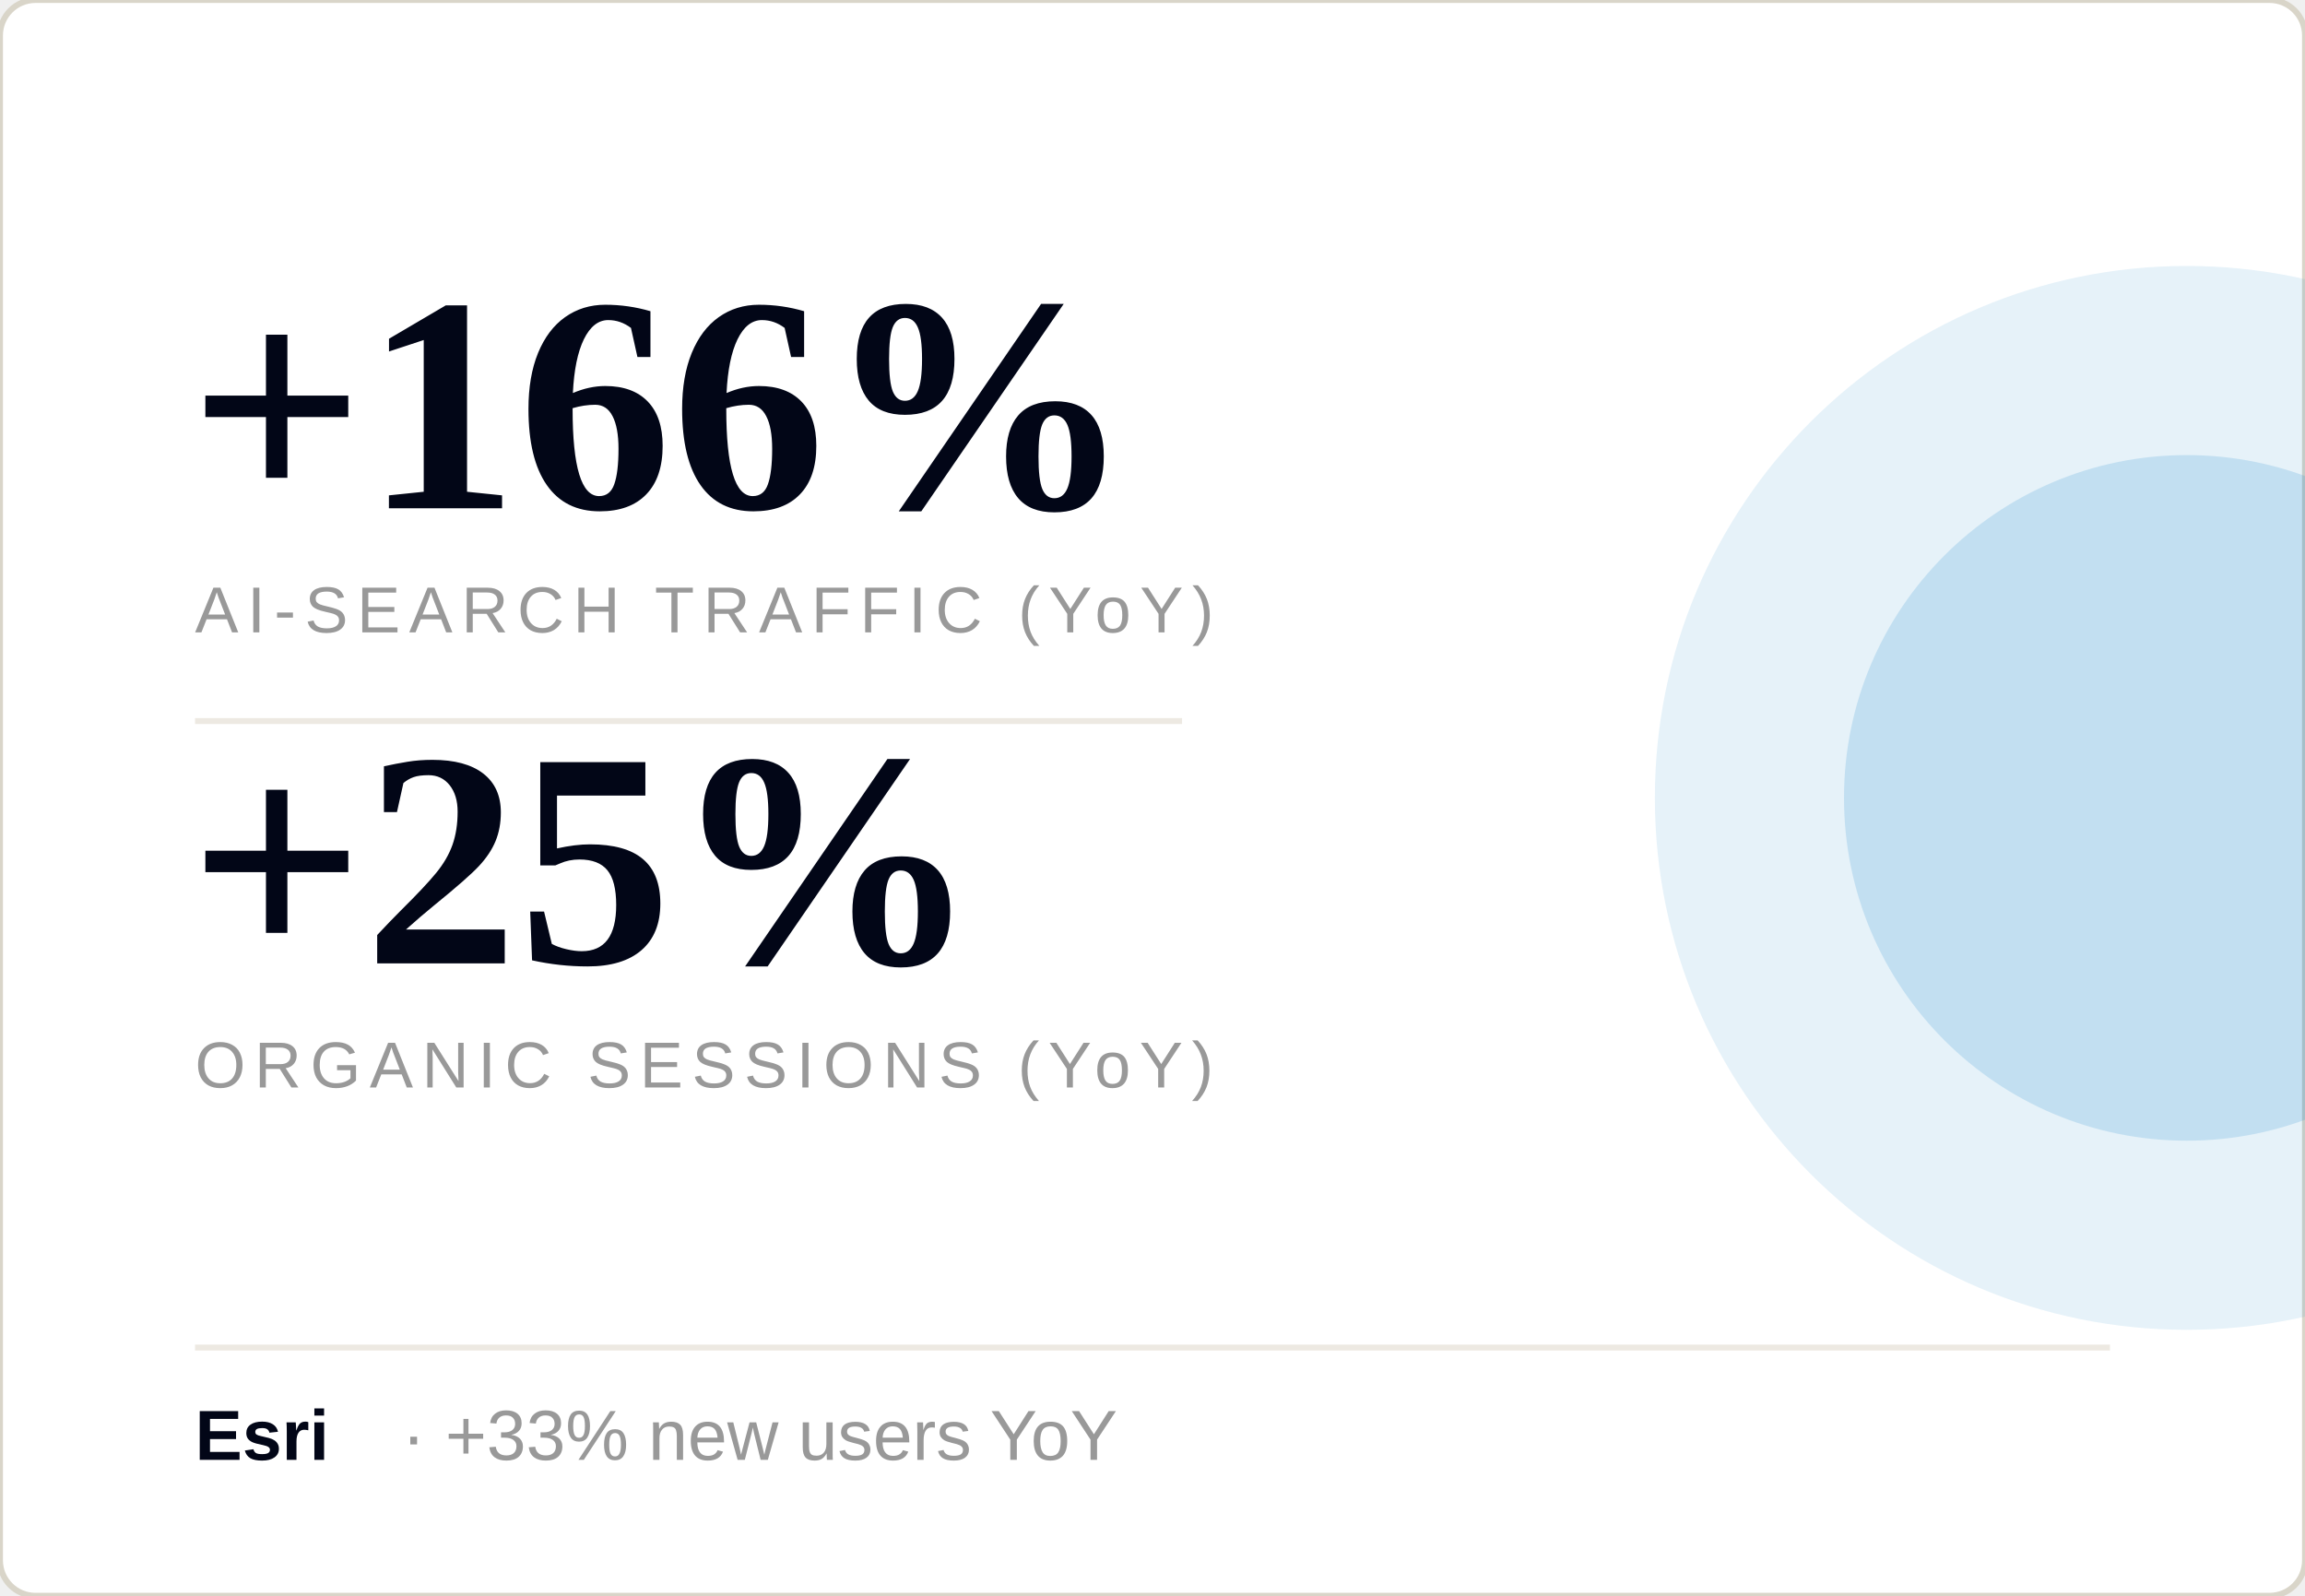
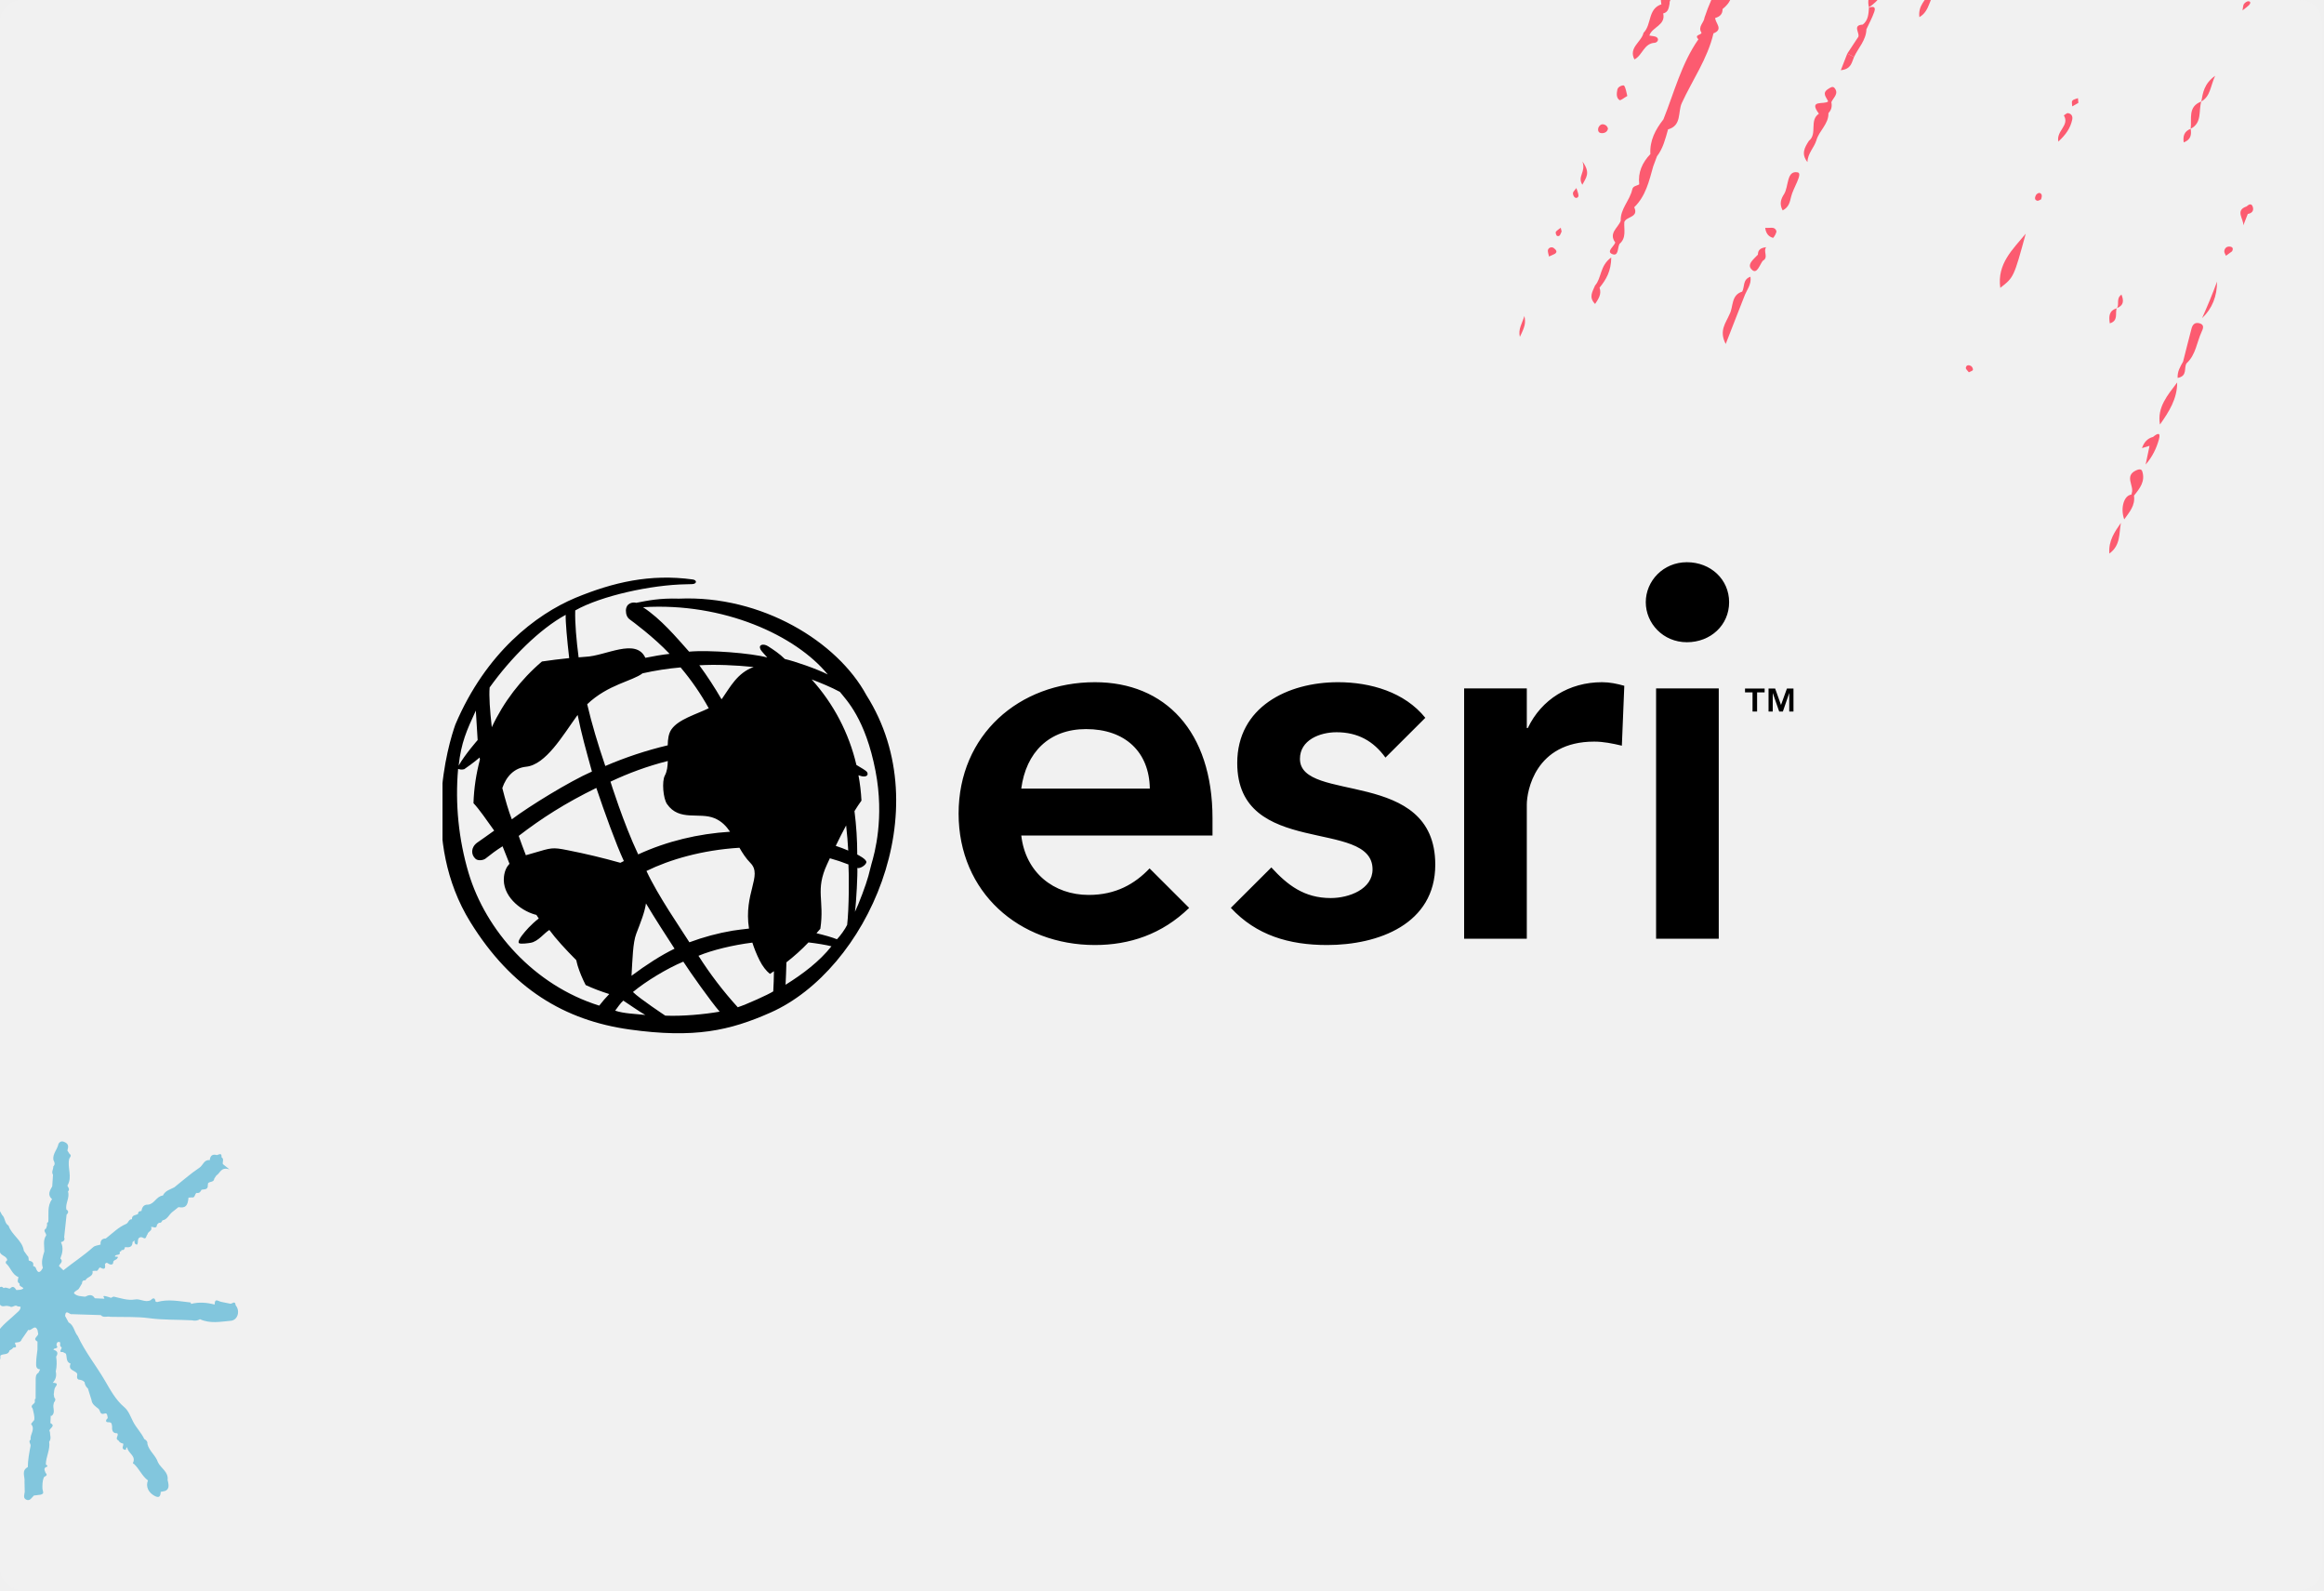
- <svg xmlns="http://www.w3.org/2000/svg" width="390" height="270" viewBox="0 0 390 270">
+ <svg xmlns="http://www.w3.org/2000/svg" width="646" height="442" viewBox="0 0 646 442" fill="none">
+   <g clip-path="url(#clip0_1571_93)">
+     <rect width="645.424" height="441.867" fill="#F1F1F1" />
+     <path d="M556.016 79.993C559.778 77.062 559.778 77.062 563.092 64.934C559.499 69.302 555.074 73.276 556.016 79.993Z" fill="#FC5B70" />
+     <path d="M493.075 -30.963C492.015 -31.46 489.854 -30.57 489.344 -28.428C488.941 -26.737 486.887 -25.757 487.092 -23.718C485.76 -20.902 484.004 -18.267 483.447 -15.124C483.18 -14.944 483.087 -14.698 483.169 -14.385C479.783 -8.082 476.049 -1.949 473.797 4.906C473.663 6.329 471.844 7.417 472.964 9.089C472.894 9.806 470.837 9.589 472.099 10.93C467.373 17.698 465.391 25.665 462.373 33.18C460.154 36.012 458.53 39.068 458.752 42.818C456.509 45.172 455.264 47.896 455.657 51.221C454.99 51.678 453.928 51.601 453.708 52.664C453.041 55.709 450.377 58.022 450.507 61.363C449.779 63.318 447.052 64.772 448.998 67.397C448.612 68.497 446.514 69.863 448.062 70.565C449.959 71.425 449.581 68.867 450.172 67.775C452.147 66.094 451.379 63.808 451.508 61.719C452.058 60.097 455.606 60.481 454.265 57.594C457.474 54.479 458.401 50.304 459.544 46.231C459.889 45.303 460.234 44.373 460.58 43.443C462.297 41.23 462.917 38.564 463.67 35.952C467.528 34.899 466.349 31.102 467.489 28.63C470.459 22.195 474.653 16.306 476.292 9.271C479.174 8.149 476.773 6.433 476.776 4.986C478.047 4.65 478.846 3.926 478.819 2.516C480.596 1.049 481.835 -0.638 481.123 -3.122C481.353 -5.235 484.518 -6.203 483.379 -8.851C484.987 -9.741 485.396 -11.031 484.669 -12.703C485.156 -13.566 485.643 -14.429 486.13 -15.291C488.672 -15.922 487.717 -18.371 488.526 -19.902C488.844 -20.496 489.162 -21.089 489.48 -21.682C491.521 -23.016 491.664 -25.395 492.505 -27.36C492.998 -28.51 495.195 -29.969 493.075 -30.963Z" fill="#FC5B70" />
+     <path d="M605.187 106.28C602.552 109.793 599.553 113.169 600.401 117.97C602.926 114.417 605.219 110.779 605.187 106.28Z" fill="#FC5B70" />
+     <path d="M612 92.157C612.31 91.493 612.951 90.195 611.317 89.816C610.006 89.512 609.448 90.284 609.17 91.328C608.358 94.376 607.603 97.44 606.827 100.497C606.06 101.864 605.205 103.209 605.315 105.021C608.191 104.5 606.951 102.17 607.814 100.941C610.384 98.582 610.629 95.094 612 92.157Z" fill="#FC5B70" />
+     <path d="M481.583 -41.905C480.879 -43.111 481.144 -45.293 479.387 -45.362C477.245 -45.445 478.128 -43.239 477.691 -42.027C477.183 -40.621 476.663 -39.22 476.147 -37.815C475.291 -35.929 474.436 -34.044 473.581 -32.157C473.633 -31.499 473.684 -30.84 473.736 -30.182C470.659 -26.423 470.269 -21.445 467.908 -17.36C465.019 -16.389 468.153 -13.461 466.223 -12.178C463.477 -8.162 461.044 -4.042 461.791 1.138C461.793 1.137 461.796 1.137 461.798 1.137C461.811 1.139 461.891 1.174 461.891 1.174C457.976 2.4 459.156 6.861 456.853 9.112C456.286 11.681 452.611 13.222 454.318 16.513C456.563 15.402 456.901 12.077 459.962 11.889C460.595 11.85 461.246 11.037 460.611 10.44C460.138 9.996 459.203 10.046 458.473 9.875C459.198 7.481 463.078 7.06 462.315 3.735C463.791 3.392 463.857 2.132 464.101 0.989C463.849 -1.09 468.17 -2.036 465.513 -4.71C466.968 -5.512 468.43 -6.31 467.743 -8.405C467.99 -9.025 468.236 -9.647 468.483 -10.268C469.861 -11.904 469.208 -14.989 472.198 -15.477C471.962 -16.036 471.726 -16.595 471.489 -17.155C472.346 -17.647 473.687 -17.779 473.106 -19.337C473.924 -22.297 476.256 -24.86 475.44 -28.247C475.583 -28.565 475.726 -28.883 475.869 -29.201C476.469 -30.782 477.071 -32.363 477.672 -33.944C479.049 -35.193 479.055 -37.027 479.659 -38.606C481.272 -39.128 483.015 -39.452 481.583 -41.905Z" fill="#FC5B70" />
+     <path d="M508.251 31.43C509.08 30.569 509.304 29.547 509.062 28.399C509.578 27.121 511.261 26.041 509.935 24.445C509.426 23.831 508.716 24.383 508.15 24.744C506.333 25.902 507.706 27.034 508.169 28.175C507.151 29.193 502.548 27.521 505.602 31.596C502.833 33.437 505.278 37.208 502.801 39.158C501.692 40.932 500.558 42.704 502.418 45.051C502.463 42.616 504.245 41.088 504.894 39.008C505.637 36.314 508.337 34.49 508.251 31.43Z" fill="#FC5B70" />
+     <path d="M595.463 130.933C595.224 130.227 594.424 130.399 593.747 130.72C590.45 132.278 593.214 134.93 592.587 136.962C592.537 137.123 592.503 137.289 592.461 137.453C590.398 137.626 589.326 141.252 590.471 144.33C591.903 142.314 593.591 140.461 593.177 137.731C594.794 135.748 596.406 133.721 595.463 130.933Z" fill="#FC5B70" />
+     <path d="M598.48 121.416C596.836 121.839 595.934 122.996 595.407 124.523C596.108 124.312 596.807 124.102 597.507 123.892C597.143 125.627 596.781 127.363 596.417 129.099C598.281 126.973 599.411 124.62 600.102 122.144C600.734 119.881 599.548 120.514 598.48 121.416Z" fill="#FC5B70" />
+     <path d="M616.27 78.247C615.033 81.648 613.649 84.968 612.112 88.401C614.94 85.753 616.278 82.284 616.27 78.247Z" fill="#FC5B70" />
+     <path d="M499.687 47.896C496.563 47.297 497.248 51.802 495.919 53.938C495.031 55.295 494.558 56.679 495.523 58.468C497.278 57.578 497.526 56.111 497.864 54.701C498.417 52.263 501.238 48.192 499.687 47.896Z" fill="#FC5B70" />
+     <path d="M586.331 153.828C589.523 151.537 588.987 148.182 589.547 145.306C587.856 147.763 586.065 150.191 586.331 153.828Z" fill="#FC5B70" />
+     <path d="M447.881 71.536C444.676 73.828 445.221 77.271 443.374 79.343C442.736 80.96 441.486 82.555 443.389 84.473C444.336 83.041 445.249 81.749 444.622 79.945C446.448 77.715 447.853 75.33 447.881 71.536Z" fill="#FC5B70" />
+     <path d="M611.887 28.215L611.892 28.212L611.894 28.203L611.889 28.207L611.887 28.215Z" fill="#FC5B70" />
+     <path d="M608.94 35.781C612.181 34.139 611.088 30.806 611.89 28.213C608.074 29.631 609.298 33.015 608.94 35.781Z" fill="#FC5B70" />
+     <path d="M572.156 39.336C574.165 37.507 575.502 35.646 576.009 33.266C576.221 32.276 575.789 31.6 574.843 31.439C574.503 31.381 574.074 31.843 573.685 32.068C575.375 34.861 571.52 36.328 572.156 39.336Z" fill="#FC5B70" />
+     <path d="M422.48 93.603C423.963 90.6 424.111 89.693 423.742 87.811C423.105 89.861 421.941 91.525 422.48 93.603Z" fill="#FC5B70" />
+     <path d="M451.455 23.796C451.305 23.57 449.773 23.927 449.58 24.882C449.375 25.903 449.212 27.162 450.17 27.812C450.47 28.015 451.505 27.133 452.339 26.673C452.048 25.583 451.958 24.553 451.455 23.796Z" fill="#FC5B70" />
+     <path d="M615.739 21.061C612.605 23.322 612.35 25.809 611.895 28.203C614.442 26.754 614.356 24.113 615.739 21.061Z" fill="#FC5B70" />
+     <path d="M490.671 63.312C490.891 65.022 491.72 65.785 492.844 66.098C492.985 66.137 493.959 64.624 493.768 64.132C493.26 62.821 491.888 63.464 490.671 63.312Z" fill="#FC5B70" />
+     <path d="M439.867 44.884C440.914 47.863 438.36 48.98 439.847 51.334C440.8 49.438 442.267 48.118 439.867 44.884Z" fill="#FC5B70" />
+     <path d="M511.687 19.514C514.651 19.202 514.718 17.274 515.368 15.829C514.744 15.51 514.12 15.193 513.496 14.875C512.937 16.309 512.378 17.743 511.687 19.514Z" fill="#FC5B70" />
+     <path d="M519.517 2.097C519.517 2.082 519.518 2.068 519.52 2.054C519.519 2.051 519.518 2.05 519.518 2.046C519.48 2.073 519.447 2.101 519.407 2.127C519.443 2.116 519.48 2.107 519.517 2.097Z" fill="#FC5B70" />
+     <path d="M517.786 6.836C514.542 7 517.472 9.558 516.347 10.544C515.397 11.988 514.447 13.432 513.497 14.875C514.121 15.192 514.744 15.51 515.369 15.828C516.553 13.28 518.729 11.174 518.809 8.132C519.549 6.518 520.418 4.948 520.992 3.276C521.533 1.699 520.518 1.812 519.514 2.097C519.383 3.838 519.356 5.616 517.786 6.836Z" fill="#FC5B70" />
+     <path d="M446.31 34.785C445.468 34.293 444.747 34.541 444.312 35.456C444.082 36.181 444.268 36.879 445.015 36.98C445.833 37.092 446.714 36.779 446.953 35.847C447.027 35.557 446.637 34.976 446.31 34.785Z" fill="#FC5B70" />
+     <path d="M530.937 -21.944C527.549 -21.615 529.477 -18.751 528.667 -17.194C524.617 -15.908 527.148 -11.387 524.779 -9.276C522.906 -8.386 523.7 -6.522 523.257 -5.109C520.911 -3.298 518.65 -1.442 519.515 2.046C522.285 0.138 524.171 -2.396 524.952 -5.712C527.527 -8.699 528.215 -12.521 529.527 -16.066C530.366 -17.872 531.205 -19.678 532.044 -21.484C532.696 -23.156 533.349 -24.829 534 -26.5C532.17 -25.411 530.859 -24.085 530.937 -21.944Z" fill="#FC5B70" />
+     <path d="M608.937 35.794L608.941 35.792L608.942 35.781L608.935 35.785L608.937 35.794Z" fill="#FC5B70" />
+     <path d="M606.999 39.566C609.012 38.83 609.191 37.412 608.936 35.793C607.156 36.47 606.752 37.786 606.999 39.566Z" fill="#FC5B70" />
+     <path d="M490.937 68.697C489.553 68.865 488.632 69.321 488.648 70.757C487.5 72.038 485.263 73.559 487.124 75.085C488.412 76.141 489.151 73.587 489.983 72.481C491.728 71.541 490.015 69.872 490.937 68.697Z" fill="#FC5B70" />
+     <path d="M484.276 81.033C481.124 82.032 481.882 85.214 480.751 87.342C479.764 89.701 477.739 91.898 479.696 95.584C480.736 92.915 481.496 90.968 482.255 89.02C483.121 86.809 483.986 84.599 484.853 82.389C485.48 80.63 486.913 79.095 486.577 76.896C484.335 77.666 485.014 79.714 484.276 81.033Z" fill="#FC5B70" />
+     <path d="M588.375 85.643C588.37 85.657 588.367 85.673 588.362 85.688C588.376 85.683 588.384 85.678 588.398 85.674L588.375 85.643Z" fill="#FC5B70" />
+     <path d="M586.458 89.855C588.896 89.133 587.903 87.096 588.365 85.687C586.192 86.347 586.17 87.952 586.458 89.855Z" fill="#FC5B70" />
+     <path d="M624.48 57.365C621.175 58.476 623.707 60.817 623.573 62.632C623.987 61.572 624.4 60.511 624.814 59.45C625.927 59.275 626.544 58.592 626.216 57.525C625.875 56.41 625.128 56.747 624.48 57.365Z" fill="#FC5B70" />
+     <path d="M565.933 54.21C565.671 54.742 565.389 55.517 566.274 55.776C566.604 55.872 567.068 55.507 567.362 55.394C567.625 54.566 567.721 53.876 566.951 53.617C566.693 53.529 566.085 53.901 565.933 54.21Z" fill="#FC5B70" />
+     <path d="M431.959 68.978C431.363 68.472 430.528 68.796 430.317 69.369C430.12 69.904 430.472 70.64 430.582 71.287C431.108 71.041 431.635 70.793 432.25 70.505C433.084 69.906 432.374 69.329 431.959 68.978Z" fill="#FC5B70" />
+     <path d="M588.377 85.641L588.399 85.672C588.414 85.653 588.425 85.632 588.439 85.613C588.416 85.622 588.399 85.632 588.377 85.641Z" fill="#FC5B70" />
+     <path d="M589.707 81.865C588.113 82.977 589.201 84.573 588.441 85.613C590.257 84.901 590.439 83.683 589.707 81.865Z" fill="#FC5B70" />
+     <path d="M547.865 101.691C547.282 101.367 546.531 101.368 546.442 102.251C546.409 102.582 546.924 102.967 547.282 103.456C547.74 103.202 548.345 103.057 548.413 102.778C548.489 102.465 548.177 101.865 547.865 101.691Z" fill="#FC5B70" />
+     <path d="M432.842 65.569C433.684 65.814 433.738 64.985 434.085 64.33C434.019 64.059 433.927 63.676 433.834 63.293C433.366 63.665 432.79 63.967 432.475 64.441C432.33 64.66 432.611 65.502 432.842 65.569Z" fill="#FC5B70" />
+     <path d="M577.719 28.594C577.681 28.12 577.648 27.698 577.615 27.276C577.074 27.499 576.358 27.587 576.047 27.987C575.788 28.321 576.006 29.023 576.014 29.563C576.55 29.259 577.085 28.954 577.719 28.594Z" fill="#FC5B70" />
+     <path d="M620.032 68.555C619.092 68.362 618.424 68.842 618.283 69.758C618.221 70.163 618.576 70.634 618.741 71.075C619.368 70.618 619.997 70.162 620.453 69.83C620.875 69.023 620.526 68.657 620.032 68.555Z" fill="#FC5B70" />
+     <path d="M438.185 52.252C437.704 52.915 437.267 53.257 437.231 53.637C437.193 54.036 437.426 54.621 437.742 54.856C438.182 55.183 438.768 54.898 438.763 54.346C438.76 53.752 438.453 53.16 438.185 52.252Z" fill="#FC5B70" />
+     <path d="M547.411 -24.212C549.62 -25.264 549.542 -27.175 549.273 -29.158C549.295 -29.46 549.281 -29.762 549.232 -30.061C550.363 -31.89 551.769 -33.683 550.45 -35.976C550.287 -36.258 549.353 -36.48 549.181 -36.313C547.41 -34.596 547.225 -32.568 548.254 -30.381C547.499 -29.556 546.001 -28.991 547.235 -27.471C546.394 -26.782 544.446 -26.873 545.425 -24.902C545.372 -24.578 545.318 -24.254 545.265 -23.93C544.502 -20.478 541.05 -18.469 540.441 -14.934C540.121 -13.969 539.801 -13.003 539.48 -12.037C539.14 -11.433 538.8 -10.83 538.46 -10.226C536.798 -7.822 536.027 -5.184 536.377 -2.254C535.497 -0.09 533.083 1.444 533.531 4.759C536.677 2.94 536.101 -0.857 538.517 -2.533C537.584 -4.732 540.777 -5.24 540.431 -7.2C542.241 -8.676 543.707 -10.302 542.925 -12.91C543.092 -13.556 543.259 -14.203 543.425 -14.85C544.358 -17.015 545.29 -19.18 546.221 -21.345C546.619 -22.3 547.015 -23.256 547.411 -24.212Z" fill="#FC5B70" />
+     <path d="M624.944 0.351C624.528 0.358 624.017 0.754 623.742 1.12C623.503 1.438 623.536 1.96 623.349 2.889C624.244 2.164 624.807 1.802 625.244 1.323C625.59 0.945 625.67 0.338 624.944 0.351Z" fill="#FC5B70" />
+     <path d="M65.496 362.695C65.363 361.355 64.627 362.229 64.109 362.302C63.244 362.127 62.379 361.952 61.513 361.778C60.764 361.656 59.645 360.562 59.681 362.506C57.502 361.972 55.315 361.756 53.109 362.348C53.062 362.207 53.027 361.948 52.967 361.942C49.87 361.625 46.775 360.918 43.663 361.828C43.527 361.777 43.39 361.735 43.25 361.7C43.075 360.624 42.612 360.541 41.907 361.295C40.39 362.087 38.956 360.798 37.458 361.118C35.451 361.44 33.583 360.752 31.673 360.331C31.44 360.279 31.14 360.54 30.871 360.656C30.333 360.49 29.805 360.266 29.255 360.173C28.196 359.994 29.165 360.689 28.978 360.9C28.105 360.858 27.232 360.817 26.358 360.776C25.638 359.562 24.683 359.826 23.689 360.334C22.586 360.207 21.427 360.278 20.549 359.381C20.755 358.646 21.605 358.627 21.96 358.057C22.243 357.584 22.526 357.109 22.809 356.636C22.788 355.955 23.18 355.752 23.767 355.774C24.199 354.745 26.041 354.828 25.711 353.199C25.979 353.176 26.247 353.152 26.515 353.128C27.348 353.42 27.278 352.326 27.851 352.218C28.878 352.828 29.439 352.722 29.165 351.327C28.884 351.357 28.604 351.387 28.323 351.417C28.211 351.551 28.098 351.685 27.986 351.818C28.098 351.684 28.21 351.552 28.323 351.417C28.603 351.388 28.885 351.357 29.165 351.327C29.629 350.489 30.062 351.204 30.507 351.353C31.174 351.523 31.517 351.276 31.498 350.555C31.726 350.15 32.262 350.086 32.482 349.836C33.299 348.912 32.186 349.356 31.941 349.164C32.042 348.37 33.634 349.113 33.26 347.83C33.514 347.754 33.821 347.739 33.788 347.34C34.445 347.515 34.643 347.103 34.741 346.561C35.817 346.684 36.812 346.678 36.846 345.161C37.032 345.007 37.22 344.852 37.406 344.698C37.326 345.273 37.396 345.759 38.083 345.878C38.641 345.281 37.865 343.929 39.217 343.78C39.361 343.817 39.506 343.854 39.65 343.891C40.758 344.645 40.575 343.331 41.008 343.004C41.083 342.196 42.483 342.054 41.991 340.962C42.575 340.819 43.542 341.675 43.652 340.295C43.828 340.127 44.005 339.96 44.181 339.791C44.735 339.923 44.96 339.548 45.158 339.129C46.501 338.896 46.951 337.564 47.881 336.822C48.458 336.363 49.035 335.903 49.613 335.445L49.641 335.451C51.515 335.798 52.207 335.134 52.394 332.81C52.68 332.788 52.966 332.768 53.251 332.746C54.289 332.994 54.07 331.781 54.647 331.492C55.383 331.661 55.744 331.211 56.015 330.618C56.812 330.449 57.911 330.685 57.758 329.251C57.824 329.119 57.842 328.98 57.814 328.835C58.278 328.233 59.461 328.633 59.561 327.525C59.756 327.23 59.952 326.934 60.147 326.64C61.218 326.057 61.375 324.157 63.794 324.966C62.741 324.126 62.346 323.81 61.95 323.494C61.776 322.87 62.368 322.091 61.583 321.59C61.678 320.19 60.851 320.875 60.277 320.988C59.053 320.628 58.434 321.156 58.302 322.397C56.734 322.16 56.443 323.823 55.457 324.48C53.006 326.109 50.779 328.094 48.462 329.936C47.303 330.557 45.921 330.858 45.281 332.231C43.493 332.372 42.928 334.604 41.148 334.757C39.95 334.711 39.486 335.457 39.318 336.525C38.833 336.561 38.37 336.627 38.398 337.3C37.805 337.781 36.598 337.533 36.681 338.814C35.761 338.743 35.739 339.825 35.062 340.112C32.89 341.029 31.251 342.742 29.411 344.156C28.321 344.178 27.855 344.759 27.961 345.85C27.268 346.076 26.411 346.11 25.911 346.56C23.296 348.914 20.349 350.807 17.621 352.999C17.207 352.601 16.793 352.201 16.379 351.803C16.623 351.13 17.742 350.631 16.78 349.717C17.36 348.226 17.702 346.727 16.939 345.189C17.642 345.011 18.132 344.685 17.839 343.816C18.062 341.727 18.286 339.637 18.509 337.549C19.032 337.038 19.162 336.546 18.441 336.098C18.121 334.387 19.45 332.83 18.893 331.098C19.664 330.424 18.618 329.655 18.764 329.409C20.202 326.992 18.636 324.425 19.25 322.003C19.428 321.553 20.048 321.124 19.314 320.63C19.119 320.327 18.925 320.024 18.73 319.721C19.043 318.646 19.174 317.839 17.753 317.287C16.77 316.904 16.268 317.77 16.241 317.911C15.938 319.456 14.55 320.652 14.847 322.37C15.183 322.97 15.4 323.568 14.816 324.151C14.855 324.923 14.219 325.669 14.731 326.458C14.661 327.529 14.59 328.6 14.519 329.67C13.852 330.854 13.105 332.037 14.471 333.247C13.022 335.18 13.62 337.462 13.424 339.608C12.88 339.758 13.126 340.203 13.089 340.542C13 340.813 12.912 341.083 12.823 341.354C11.762 342.01 12.904 342.641 12.843 343.285C11.877 344.676 12.35 346.241 12.322 347.747C11.859 349.242 11.379 350.736 11.917 352.325C11.197 353.672 10.534 354.077 9.908 352.248C9.835 352.035 9.451 351.932 9.206 351.78C9.479 350.707 8.743 350.49 7.992 350.284C7.894 349.823 8.072 349.275 7.584 348.939C7.33 349.397 6.97 349.83 6.986 350.351C6.97 349.83 7.329 349.397 7.582 348.937C6.866 349.049 6.3 349.323 6.135 350.035C6.3 349.323 6.866 349.049 7.58 348.935C7.264 348.483 6.946 348.032 6.629 347.579C6.194 344.618 3.246 343.254 2.369 340.574C1.216 339.946 1.488 338.415 0.582 337.63C0.3 337.123 0.017 336.617 -0.265 336.109C-0.229 335.828 -0.35 335.666 -0.62 335.614C-0.739 335.321 -0.696 334.917 -1.13 334.84C-1.199 334.699 -1.309 334.645 -1.461 334.678C-1.742 334.046 -1.205 332.991 -2.378 332.819C-2.014 331.397 -3.327 330.726 -3.861 329.79C-5.147 327.533 -5.784 324.823 -7.942 323.125C-8.194 322.535 -8.549 322.1 -9.261 322.192C-9.812 321.348 -10.64 321.557 -10.601 322.307C-10.56 323.072 -11.313 323.791 -10.703 324.53C-11.597 325.991 -10.827 327.077 -9.931 328.136C-10.874 329.747 -9.036 330.671 -9.01 332.042C-8.745 331.992 -8.482 331.943 -8.218 331.892C-8.18 332.006 -8.146 332.122 -8.117 332.239C-8.088 333.126 -8.426 334.158 -7.229 334.581C-7.094 335.356 -6.755 336.003 -6.109 336.46C-6.165 336.868 -6.105 337.225 -5.697 337.427L-5.721 337.613L-5.671 337.794C-5.804 337.926 -5.936 338.059 -6.07 338.192C-5.972 338.928 -5.529 339.223 -4.835 339.198C-5.706 341.089 -4.077 341.607 -3.107 342.486C-2.225 343.276 -2.447 344.968 -0.943 345.248C-0.818 345.522 -0.693 345.795 -0.568 346.07C-1.303 346.929 -1.234 347.55 -0.066 347.846C0.226 349.017 1.85 348.946 2.043 350.209C1.597 350.375 1.49 350.925 1.684 351.093C2.988 352.217 3.358 354.222 5.129 354.884C5.051 355.527 4.575 356.246 5.457 356.707C5.233 357.563 6.258 357.49 6.497 358.025C5.878 358.564 5.187 358.39 4.558 358.498C4.096 357.803 3.622 357.162 2.787 358.068C2.192 358.121 1.632 357.563 1.016 357.961C0.334 357.125 -0.193 357.892 -0.77 358.142C-1.702 358.128 -2.513 357.002 -3.536 357.83C-3.799 357.974 -4.062 358.117 -4.324 358.26C-4.334 358.151 -4.348 358.042 -4.366 357.933C-5.391 356.428 -6.773 357.371 -8.018 357.381C-10.492 357.169 -12.966 356.957 -15.44 356.745C-16.471 355.978 -17.588 356.653 -18.659 356.548C-18.915 356.432 -19.169 356.317 -19.425 356.201C-21.309 355.76 -23.205 355.408 -25.15 355.447C-25.791 354.553 -26.698 355.449 -27.42 355.097C-27.974 355.178 -28.323 354.768 -28.737 354.516C-28.907 354.194 -29.853 354.203 -30.14 354.174C-31.064 354.077 -31.998 354.053 -32.927 354.054C-34.276 354.054 -37.435 353.851 -37.469 355.98C-37.47 356.077 -37.461 356.176 -37.416 356.26C-37.381 356.326 -37.326 356.377 -37.27 356.425C-37.134 356.545 -35.959 357.117 -35.953 357.138C-35.796 357.604 -35.498 357.737 -35.058 357.536C-34.315 357.544 -34.133 358.644 -33.301 358.479C-32.681 358.833 -32.207 357.853 -31.579 358.28C-31.396 358.87 -30.997 358.585 -30.652 358.518C-30.069 358.716 -29.599 359.263 -28.902 359.107C-28.753 359.246 -28.617 359.485 -28.452 359.51C-22.975 360.329 -17.497 361.127 -12.017 361.928C-10.816 362.489 -9.622 362.505 -8.434 361.882C-5.655 362.418 -2.882 363.036 -0.024 362.533C0.598 363.411 1.496 362.712 2.231 362.943C2.385 362.969 2.541 362.996 2.695 363.022C3.429 363.606 4.167 362.364 4.902 363.022C5.174 363.059 5.447 363.096 5.72 363.132C5.758 363.709 5.47 364.071 5.069 364.465C2.994 366.502 0.523 368.136 -1.031 370.701C-2.772 371.124 -3.14 373.066 -4.535 374.038C-5.704 374.854 -6.826 376.22 -7.859 377.448C-10.393 380.463 -13.376 383.016 -16.132 385.803C-16.718 386.251 -17.305 386.7 -17.89 387.148L-17.922 387.187C-18.623 388.457 -20.443 388.598 -20.827 390.189C-22.124 391.191 -23.605 392.022 -24.671 393.235C-26.059 394.814 -27.461 396.303 -29.261 397.37C-30.845 398.368 -32.074 399.704 -32.936 401.39C-33.208 403.729 -32.459 404.285 -29.07 404.259C-29.1 404.998 -28.959 405.235 -28.202 404.769C-27.105 404.094 -26.775 402.77 -25.786 402.033C-25.049 402.122 -24.813 401.766 -24.96 401.066C-24.648 400.786 -24.337 400.506 -24.025 400.226C-22.541 399.933 -22.189 398.121 -20.792 397.711C-19.884 397.415 -18.641 397.382 -19.354 395.808C-19.204 395.815 -19.101 395.748 -19.044 395.607C-17.655 395.082 -16.238 394.585 -16.285 392.657C-15.502 392.633 -15.062 392.18 -14.841 391.453C-13.862 391.356 -13.311 390.598 -12.671 389.979C-12.342 389.954 -11.736 390.451 -11.879 389.539C-11.677 389.35 -11.474 389.16 -11.272 388.971C-10.155 388.744 -9.525 387.919 -8.965 387.007C-8.696 386.845 -8.426 386.683 -8.157 386.521C-6.967 386.8 -6.895 385.914 -6.745 385.108C-6.786 384.959 -6.827 384.81 -6.868 384.661C-6.474 384.096 -5.001 384.826 -5.367 383.352C-4.94 383.105 -4.487 383.943 -4.147 383.369C-4.041 383.191 -4.351 382.755 -4.47 382.437C-4.095 382.222 -3.721 382.005 -3.347 381.79C-4.794 380.306 -2.574 381.247 -2.641 380.675C-2.088 380.489 -1.344 380.842 -0.998 380.068C-1.232 379.966 -1.467 379.864 -1.702 379.761C-1.791 378.726 -0.284 379 -0.323 378.007C0.388 377.756 -0.053 377.078 0.164 376.643C0.953 376.102 2.312 376.641 2.662 375.267C2.873 375.148 3.084 375.031 3.295 374.912C3.443 374.764 3.591 374.615 3.739 374.467C3.593 374.003 3.447 373.538 3.301 373.075L3.288 372.945C3.294 372.999 3.301 373.075 3.301 373.075C3.447 373.538 3.593 374.003 3.739 374.467C5.245 374.509 3.895 373.493 4.224 373.1C4.893 372.956 5.718 373.147 6.018 372.218C6.635 371.326 7.252 370.435 7.868 369.542C8.704 370.065 9.677 367.756 10.447 369.669C10.491 369.935 10.534 370.201 10.577 370.467C10.954 371.279 8.766 371.912 10.418 372.812C10.416 373.559 10.413 374.307 10.411 375.053C10.281 376.23 10.07 377.406 10.053 378.584C10.041 379.379 9.888 380.427 11.154 380.547C11.002 380.853 10.85 381.159 10.697 381.465C9.9 381.922 9.929 382.722 9.92 383.485C9.899 385.208 9.907 386.931 9.903 388.654C9.525 388.871 9.721 389.228 9.7 389.531C9.689 390.228 8.198 390.422 9.081 391.424C9.28 392.476 9.689 393.498 9.512 394.604C9.207 394.999 8.586 395.679 8.644 395.747C9.93 397.235 8.243 398.61 8.532 400.027C7.691 400.62 8.699 401.262 8.484 401.871C8.114 403.795 7.748 405.72 7.731 407.691C5.825 408.683 7.013 410.397 6.812 411.788C6.833 412.712 6.854 413.634 6.876 414.558C6.82 415.324 6.321 416.259 7.276 416.728C8.309 417.238 8.769 416.21 9.379 415.651L9.37 415.602L11.34 415.354C12.12 415.039 12.12 415.039 11.797 413.747C11.769 412.679 11.768 411.616 12.162 410.598C12.352 410.169 13.52 410.137 12.673 409.288L12.662 409.267C12.449 408.619 11.935 407.937 13.079 407.57C13.319 407.493 13.081 407.072 12.744 407C12.727 404.833 14.015 402.863 13.667 400.646C14.354 399.782 13.872 398.822 13.883 397.902C13.132 397.046 15.8 396.369 14.009 395.459C14.041 394.774 14.073 394.089 14.105 393.403C14.216 393.48 14.326 393.48 14.437 393.401C15.463 392.452 14.592 391.221 14.901 390.166C14.934 390.021 14.968 389.878 15.002 389.734C15.378 389.294 15.572 388.842 15.081 388.35C15.034 388.052 14.988 387.753 14.94 387.455C15.092 386.746 14.958 386.018 15.479 385.337C16.277 384.294 15.337 384.319 14.678 384.247C15.496 383.342 15.783 382.293 15.498 381.091C15.813 379.735 15.82 378.371 15.608 377C16.267 376.004 15.947 375.397 14.882 375.085C14.841 374.452 16.516 374.981 15.7 373.823C15.74 373.209 15.9 372.733 16.663 372.967C16.887 373.397 16.44 374.019 17.037 374.343C17.562 374.675 15.845 375.811 17.514 375.73C17.787 375.88 18.059 376.03 18.332 376.18C18.657 377.15 18.275 378.468 19.626 378.934C18.815 380.813 20.798 380.771 21.423 381.663C21.635 382.212 21.072 382.952 21.823 383.368C22.453 383.43 23.051 383.574 23.505 384.073C23.582 384.795 23.891 385.39 24.441 385.852C24.768 386.901 25.096 387.951 25.422 389.001C25.558 390.222 26.497 390.788 27.329 391.442C27.931 391.856 27.644 393.327 29.114 392.801C29.842 392.542 29.857 393.51 29.952 394.086C29.332 394.584 29.258 395.252 30.116 395.224C31.217 395.188 31.044 395.867 31.168 396.472C31.089 397.529 31.343 398.315 32.589 398.289C33.147 398.878 31.792 399.792 32.912 400.286C33.209 400.8 33.657 401.073 34.23 401.147C34.475 401.691 33.582 402.479 34.563 402.852C34.868 402.967 35.117 402.857 35.072 402.442C35.112 402.379 35.142 402.304 35.197 402.258C35.239 402.221 35.312 402.221 35.37 402.204C35.473 403.807 37.917 404.502 36.967 406.526C36.859 406.754 37.152 406.734 37.251 406.826C38.727 408.182 39.473 410.186 41.126 411.396C40.45 413.077 41.228 414.743 42.939 415.674C44.289 416.409 44.611 415.787 44.672 414.572C44.811 414.56 44.948 414.534 45.083 414.495C47.254 414.249 46.971 412.796 46.591 411.296C46.871 408.985 44.735 408.047 43.909 406.364C43.295 404.444 41.461 403.257 40.977 401.259C41.048 400.557 40.625 400.182 40.098 399.878C39.296 398.15 37.916 396.825 37.018 395.102C36.318 393.76 35.788 392.075 34.535 391.022C32.168 389.036 30.676 386.257 29.2 383.719C26.751 379.509 23.659 375.71 21.608 371.258C20.608 370.103 20.572 368.27 19.062 367.472C18.737 366.873 18.412 366.273 18.088 365.674C18.274 363.652 19.377 365.431 19.993 365.193C20.287 365.202 20.581 365.212 20.876 365.222C23.253 365.298 25.631 365.375 28.007 365.45C28.773 366.318 29.802 365.672 30.674 365.932C34.288 366.033 37.938 365.837 41.502 366.314C45.455 366.843 49.4 366.685 53.345 366.9C54.127 367.077 54.882 367.051 55.579 366.59C58.368 367.883 61.275 367.283 64.13 367.034C66.099 366.865 66.825 364.336 65.496 362.695ZM58.687 326.536C58.687 326.537 58.687 326.537 58.687 326.536V326.536ZM50.083 334.586C50.205 334.741 50.226 334.843 50.193 334.915C50.226 334.843 50.204 334.74 50.083 334.586ZM42.841 337.217C42.573 337.666 42.461 338.258 42.456 338.944C42.462 338.257 42.573 337.666 42.841 337.217ZM31.08 348.093C31.08 348.144 31.079 348.195 31.079 348.195L31.08 348.093ZM22.496 355.307C22.34 355.312 22.183 355.317 22.027 355.323C22.183 355.317 22.339 355.313 22.496 355.307ZM-2.544 338.33C-2.392 338.333 -2.239 338.336 -2.086 338.338C-2.238 338.337 -2.391 338.333 -2.544 338.33ZM5.928 354.021C5.524 353.395 5.12 352.768 4.717 352.143C5.121 352.769 5.523 353.396 5.928 354.021ZM-27.695 356.854C-27.542 356.647 -27.575 356.267 -27.954 355.906C-27.574 356.267 -27.541 356.646 -27.695 356.854ZM-22.61 397.952C-22.339 397.766 -22.251 397.512 -22.212 397.243C-22.251 397.512 -22.338 397.765 -22.61 397.952ZM-20.93 396.965C-20.913 396.695 -20.895 396.425 -20.877 396.156C-20.895 396.425 -20.912 396.695 -20.93 396.965ZM-17.18 391.687C-17.581 391.54 -17.985 391.398 -18.625 391.74C-18.635 391.758 -18.644 391.777 -18.654 391.793C-18.644 391.776 -18.637 391.759 -18.629 391.742C-18.628 391.741 -18.627 391.741 -18.625 391.74C-18.606 391.704 -18.587 391.667 -18.571 391.627C-18.552 391.583 -18.409 391.388 -18.454 391.291C-18.439 391.272 -18.424 391.252 -18.409 391.235C-17.999 391.386 -17.59 391.537 -17.18 391.687ZM-11.229 386.384C-11.542 386.83 -11.854 387.275 -12.165 387.721C-11.853 387.275 -11.541 386.829 -11.229 386.384ZM8.533 359.508C8.553 359.367 8.577 359.226 8.604 359.086C8.578 359.226 8.554 359.366 8.533 359.508ZM9.278 365.461C9.429 365.17 9.579 364.969 9.767 364.893C9.58 364.97 9.43 365.171 9.278 365.461ZM8.924 400.032C8.925 400.031 8.924 400.032 8.924 400.032V400.032ZM12.504 395.177C12.687 394.942 12.837 394.688 12.943 394.402C12.837 394.688 12.686 394.943 12.504 395.177ZM32.618 396.936C32.93 397.097 33.242 397.259 33.554 397.421C33.947 397.58 33.982 397.937 34.019 398.293C34.375 398.468 34.74 398.06 35.057 398.059C34.74 398.061 34.375 398.468 34.018 398.294C33.982 397.937 33.947 397.58 33.553 397.422C33.242 397.26 32.931 397.098 32.618 396.936ZM30.466 394.156C31.109 394.156 31.288 394.807 31.724 395.095C31.287 394.806 31.11 394.156 30.466 394.156ZM26.614 386.81C26.817 386.773 27.04 386.629 27.255 386.523C27.04 386.629 26.816 386.774 26.614 386.81ZM21.893 381.058C22.015 381.374 22.703 381.388 23.012 381.604C22.702 381.387 22.014 381.374 21.893 381.058ZM17.871 360.684C17.87 360.684 17.87 360.684 17.871 360.684V360.684ZM14.773 389.732C14.812 389.767 14.851 389.785 14.889 389.785C14.851 389.785 14.811 389.768 14.773 389.732ZM15.506 332.383C15.457 331.573 15.384 330.763 15.359 329.952C15.384 330.762 15.456 331.572 15.506 332.383C16.074 332.397 16.642 332.411 17.209 332.425C16.641 332.411 16.073 332.396 15.506 332.383ZM18.246 360.189C18.135 359.896 18.023 359.603 17.912 359.311C18.023 359.604 18.135 359.896 18.246 360.189ZM18.401 357.937C18.523 357.937 18.644 357.945 18.765 357.957C18.645 357.944 18.523 357.937 18.401 357.937ZM24.291 361.089C24.604 361.093 24.915 361.172 25.227 361.241C24.916 361.172 24.605 361.094 24.291 361.089ZM25.379 361.27C25.694 361.336 26.009 361.384 26.328 361.328C26.008 361.385 25.694 361.336 25.379 361.27Z" fill="#82C6DD" />
+     <g clip-path="url(#clip1_1571_93)">
+       <path d="M468.906 156.233C462.282 156.233 457.474 161.482 457.474 167.346C457.474 173.216 462.282 178.468 468.906 178.468C475.531 178.468 480.643 173.685 480.643 167.346C480.643 161.022 475.527 156.233 468.906 156.233ZM460.343 260.869H477.76V191.31H460.343V260.869ZM304.353 189.577C283.306 189.577 266.462 204.205 266.462 226.088C266.462 247.97 283.306 262.611 304.353 262.611C313.959 262.611 322.996 259.632 330.547 252.293L319.549 241.319C315.449 245.625 310.181 248.693 302.629 248.693C292.894 248.693 285.051 242.453 283.883 232.176H337.038V227.396C337.038 203.187 323.833 189.577 304.353 189.577ZM283.883 219.133C285.195 209.128 291.587 202.606 301.891 202.606C312.786 202.606 319.464 208.994 319.617 219.133H283.883ZM361.344 210.874C361.344 205.653 366.863 203.482 371.518 203.482C377.426 203.482 381.777 205.925 385.112 210.526L396.195 199.475C390.457 192.328 380.945 189.577 371.943 189.577C357.857 189.577 343.913 196.523 343.913 212.035C343.913 238.558 381.527 227.249 381.527 241.591C381.527 247.099 374.991 249.56 369.911 249.56C362.525 249.56 357.883 245.96 353.394 241.051L342.136 252.28C349.209 259.923 358.34 262.611 368.895 262.611C383.125 262.611 398.961 256.809 398.961 240.287C398.961 213.188 361.344 223.336 361.344 210.874ZM424.682 202.316H424.404V191.31H406.983V260.869H424.404V223.617C424.404 219.857 426.723 206.086 443.137 206.086C445.661 206.086 448.182 206.586 450.827 207.216L451.507 190.573C449.493 190.006 447.474 189.577 445.321 189.577C436.163 189.577 428.459 194.356 424.682 202.316ZM188.724 166.355C183.276 166.19 180.076 166.891 176.857 167.516C175.891 167.266 174.082 167.53 173.979 169.624C173.979 170.75 174.337 171.621 175.054 172.135C175.765 172.644 181.737 177.048 186.123 181.702C184.019 181.935 181.737 182.319 179.391 182.801C176.772 177.155 168.357 182.292 162.766 182.515C162.113 182.542 161.486 182.627 160.837 182.672C160.224 177.955 159.785 173.068 159.897 169.629C167.14 165.533 181.15 162.513 190.667 162.366L192.336 162.321C193.733 162.308 193.845 161.2 192.529 161.022C180.707 159.409 170.465 161.794 159.946 166.136C148.998 170.741 135.068 181.336 126.581 201.329C124.594 206.899 116.648 233.466 130.766 256.269C142.225 274.77 156.974 283.574 175.022 286.088C193.034 288.594 202.806 286.423 214.198 281.376C240.836 269.575 261.18 225.279 240.831 193.173C232.801 178.348 211.758 165.35 188.724 166.355ZM178.612 187.111C182.096 186.33 185.628 185.781 189.185 185.468C192.16 188.984 194.781 192.784 197.009 196.813C193.406 198.555 188.603 199.886 186.647 202.673C185.837 203.835 185.635 205.411 185.608 207.118C179.668 208.528 173.862 210.45 168.254 212.862C166.227 206.912 164.449 200.98 163.223 195.701C169.024 190.176 175.815 189.278 178.612 187.111ZM208.2 258.042C206.615 258.212 205.04 258.413 203.652 258.623C199.552 259.318 195.528 260.399 191.633 261.852C189.261 258.087 182.905 248.939 179.695 242.034C186.15 238.867 195.17 236.213 205.545 235.584C206.396 237.058 207.336 238.532 208.634 239.854C212.022 243.311 206.66 248.265 208.2 258.042ZM169.691 217.217C174.704 214.849 179.986 212.893 185.626 211.473C185.591 212.96 185.425 214.371 184.812 215.506C183.934 217.141 184.337 221.884 185.411 223.434C188.791 228.343 194.4 225.614 198.621 227.378C200.559 228.187 201.848 229.531 202.936 231.13C194.1 231.684 185.434 233.739 177.395 237.428C173.263 228.674 169.696 217.221 169.696 217.221L169.691 217.217ZM173.415 239.273C173.102 239.421 172.766 239.604 172.444 239.764C167.635 238.406 162.773 237.243 157.869 236.28C153.416 235.369 153.255 235.61 148.241 237.062C147.525 237.262 146.836 237.46 146.173 237.656C145.477 235.879 144.813 234.089 144.181 232.287C150.609 227.347 157.091 223.202 165.761 218.954C167.999 225.614 171.2 234.512 173.415 239.273ZM176.853 259.498C178.165 256.081 179.185 253.553 179.561 251.056C182.108 255.335 185.147 259.99 187.502 263.63C183.836 265.403 179.57 268.141 175.541 271.156C175.819 266.524 175.913 261.937 176.853 259.498ZM200.729 194.124C200.684 194.187 200.604 194.24 200.55 194.303C198.671 191.05 196.615 187.902 194.391 184.874C198.898 184.601 204.444 184.838 209.493 185.356C204.955 186.977 202.954 190.957 200.729 194.124ZM160.318 199.011C160.403 198.894 160.493 198.801 160.573 198.689C161.621 203.969 162.869 208.337 164.539 214.403C158.263 217.163 147.167 223.997 142.266 227.678C141.379 225.435 140.457 222.255 139.629 218.986C140.744 215.694 143.022 213.384 146.236 213.067C151.733 212.518 156.442 204.357 160.318 199.011ZM136.102 191.042C141.979 182.832 149.96 174.841 157.243 170.853C157.171 172.639 157.628 177.852 158.219 182.881C155.667 183.138 153.143 183.452 150.645 183.824C144.74 188.844 139.985 195.071 136.702 202.084C136.178 197.376 135.9 193.45 136.102 191.042ZM132.266 197.465C132.266 197.465 132.543 202.2 132.772 205.653C132.772 205.653 129.276 209.61 127.49 212.755C128.201 206.309 129.719 202.986 132.266 197.465ZM166.571 279.455C148.461 273.796 135.041 258.565 130.251 242.592C127.478 233.221 126.489 223.414 127.337 213.679C127.588 213.724 128.17 214.001 129.038 213.755C129.643 213.34 131.796 211.834 133.322 210.503L133.403 211.088C132.373 214.974 131.742 219.017 131.612 223.193C133.268 224.935 135.211 227.83 137.369 230.818C135.981 231.845 133.318 233.681 132.691 234.128C130.856 235.432 130.874 237.491 132.181 238.661C132.901 239.304 134.383 239.036 134.925 238.617C136.527 237.344 137.861 236.325 139.696 235.177C140.368 236.933 141.003 238.518 141.621 240.028C140.838 240.868 140.278 241.975 140.09 243.592C139.486 248.827 144.472 252.937 148.675 254.134C148.832 254.178 148.944 254.196 149.096 254.236C149.32 254.576 149.521 254.893 149.759 255.237C147.579 256.925 146.088 258.654 145.063 259.985C144.472 260.753 143.81 261.906 144.347 262.134C144.898 262.357 146.742 262.134 147.565 261.982C149.651 261.58 151.263 259.275 152.704 258.426C154.436 260.811 157.256 263.876 160.188 266.824C160.318 267.36 160.434 267.922 160.582 268.391C161.142 270.191 161.894 271.983 162.798 273.733C164.906 274.716 167.104 275.529 169.351 276.239C168.36 277.255 167.43 278.329 166.567 279.455H166.571ZM170.998 280.853C171.692 279.947 172.395 278.825 173.259 278.057C175.353 279.442 177.596 281.028 179.382 282.05C176.629 281.738 173.397 281.671 170.998 280.853ZM184.933 282.238C184.933 282.238 177.753 277.494 175.94 275.668C179.534 272.688 185.349 269.151 189.941 267.23C191.741 270.044 197.672 278.428 200.049 281.13C195.738 281.881 189.709 282.443 184.933 282.238ZM214.941 275.493C213.661 276.338 207.493 279.129 205.075 279.906C201.03 275.461 197.376 270.676 194.153 265.604C197.931 264.023 203.746 262.611 209.131 261.941C209.619 263.469 210.25 265.086 211.118 266.828C211.969 268.534 212.958 269.785 214.023 270.638C214.404 270.401 214.757 270.124 215.133 269.879C215.106 271.755 215.053 273.658 214.941 275.493ZM213.464 179.563C212.255 178.794 210.747 179.08 211.373 180.425C211.611 180.947 212.533 181.827 213.285 182.712C208.871 181.497 197.135 180.572 191.548 181.086C187.9 176.994 183.742 172.027 178.742 168.736C201.118 167.346 221.221 176.579 230.097 187.433C227.138 185.896 220.755 183.708 218.159 183.132C216.758 181.707 214.99 180.541 213.459 179.558L213.464 179.563ZM218.361 273.653C218.464 271.835 218.54 269.535 218.598 267.418C220.782 265.729 222.826 263.886 224.73 261.888C227.179 262.169 229.627 262.585 231.118 262.96C227.805 267.141 223.231 270.625 218.361 273.653ZM235.482 257.019C234.945 258.149 233.566 260.092 232.649 261.012C231.252 260.45 229.153 259.86 226.955 259.337C227.304 258.918 227.685 258.524 228.029 258.091C229.229 250.069 226.516 247.505 229.909 240.162L230.679 238.505C232.43 238.984 234.153 239.56 235.84 240.229C236.033 242.98 236.019 252.414 235.482 257.019ZM232.313 235.057C233.19 233.239 234.157 231.305 235.2 229.384C235.473 231.827 235.67 234.208 235.786 236.365C234.649 235.876 233.49 235.439 232.313 235.057ZM242.241 240.086L241.373 243.463C240.76 245.763 238.718 251.199 237.649 253.392C238.056 250.431 238.414 242.744 238.311 241.198C239.027 241.417 240.558 240.542 240.813 239.675C241.068 238.809 238.289 237.464 238.289 237.464C238.292 233.432 238.035 229.403 237.519 225.404C238.154 224.377 238.799 223.385 239.461 222.478C239.34 220.118 239.062 217.768 238.629 215.443C239.188 215.627 239.703 215.774 240.075 215.778C241.341 215.796 241.337 214.93 240.934 214.447C240.674 214.135 239.466 213.384 238.056 212.571C235.992 203.726 231.71 195.55 225.612 188.809C227.998 189.711 231.046 190.953 233.463 192.266C235.299 194.571 240.558 199.748 243.365 214.242C245.889 227.294 243.096 237.214 242.241 240.086ZM485.061 192.4V191.328H490.513V192.4H488.418V197.72H487.151V192.4H485.061ZM493.431 191.328L495.065 195.906L496.712 191.332H498.53V197.72H497.357V192.565L495.584 197.72H494.559L492.769 192.565V197.72H491.601V191.332L493.431 191.328Z" fill="black" />
+     </g>
+   </g>
  <defs>
-     <clipPath id="es-card-clip">
-       <rect width="390" height="270" rx="6" ry="6" />
+     <clipPath id="clip0_1571_93">
+       <rect width="645.424" height="441.867" rx="6.201" fill="white" />
+     </clipPath>
+     <clipPath id="clip1_1571_93">
+       <rect width="376" height="134" fill="white" transform="translate(123 154)" />
    </clipPath>
  </defs>
-   <rect width="390" height="270" fill="#fff" stroke="#d9d5c9" rx="6" ry="6" />
-   <g clip-path="url(#es-card-clip)">
-     <circle cx="370" cy="135" r="90" fill="#0079C1" fill-opacity="0.10" />
-     <circle cx="370" cy="135" r="58" fill="#0079C1" fill-opacity="0.16" />
-   </g>
-   <text x="32" y="86" font-family="Georgia,'Times New Roman',serif" font-size="52" font-weight="700" fill="#020617">+166%</text>
-   <text x="33" y="107" font-family="Arial,Helvetica,sans-serif" font-size="11" fill="#999999" letter-spacing="1.5">AI-SEARCH TRAFFIC (YoY)</text>
-   <line x1="33" y1="122" x2="200" y2="122" stroke="#ede9e2" stroke-width="1" />
-   <text x="32" y="163" font-family="Georgia,'Times New Roman',serif" font-size="52" font-weight="700" fill="#020617">+25%</text>
-   <text x="33" y="184" font-family="Arial,Helvetica,sans-serif" font-size="11" fill="#999999" letter-spacing="1.5">ORGANIC SESSIONS (YoY)</text>
-   <line x1="33" y1="228" x2="357" y2="228" stroke="#ede9e2" stroke-width="1" />
-   <text x="33" y="247" font-family="Arial,Helvetica,sans-serif" font-size="12" font-weight="700" fill="#020617">Esri</text>
-   <text x="68" y="247" font-family="Arial,Helvetica,sans-serif" font-size="12" fill="#999999">· +33% new users YoY</text>
</svg>
